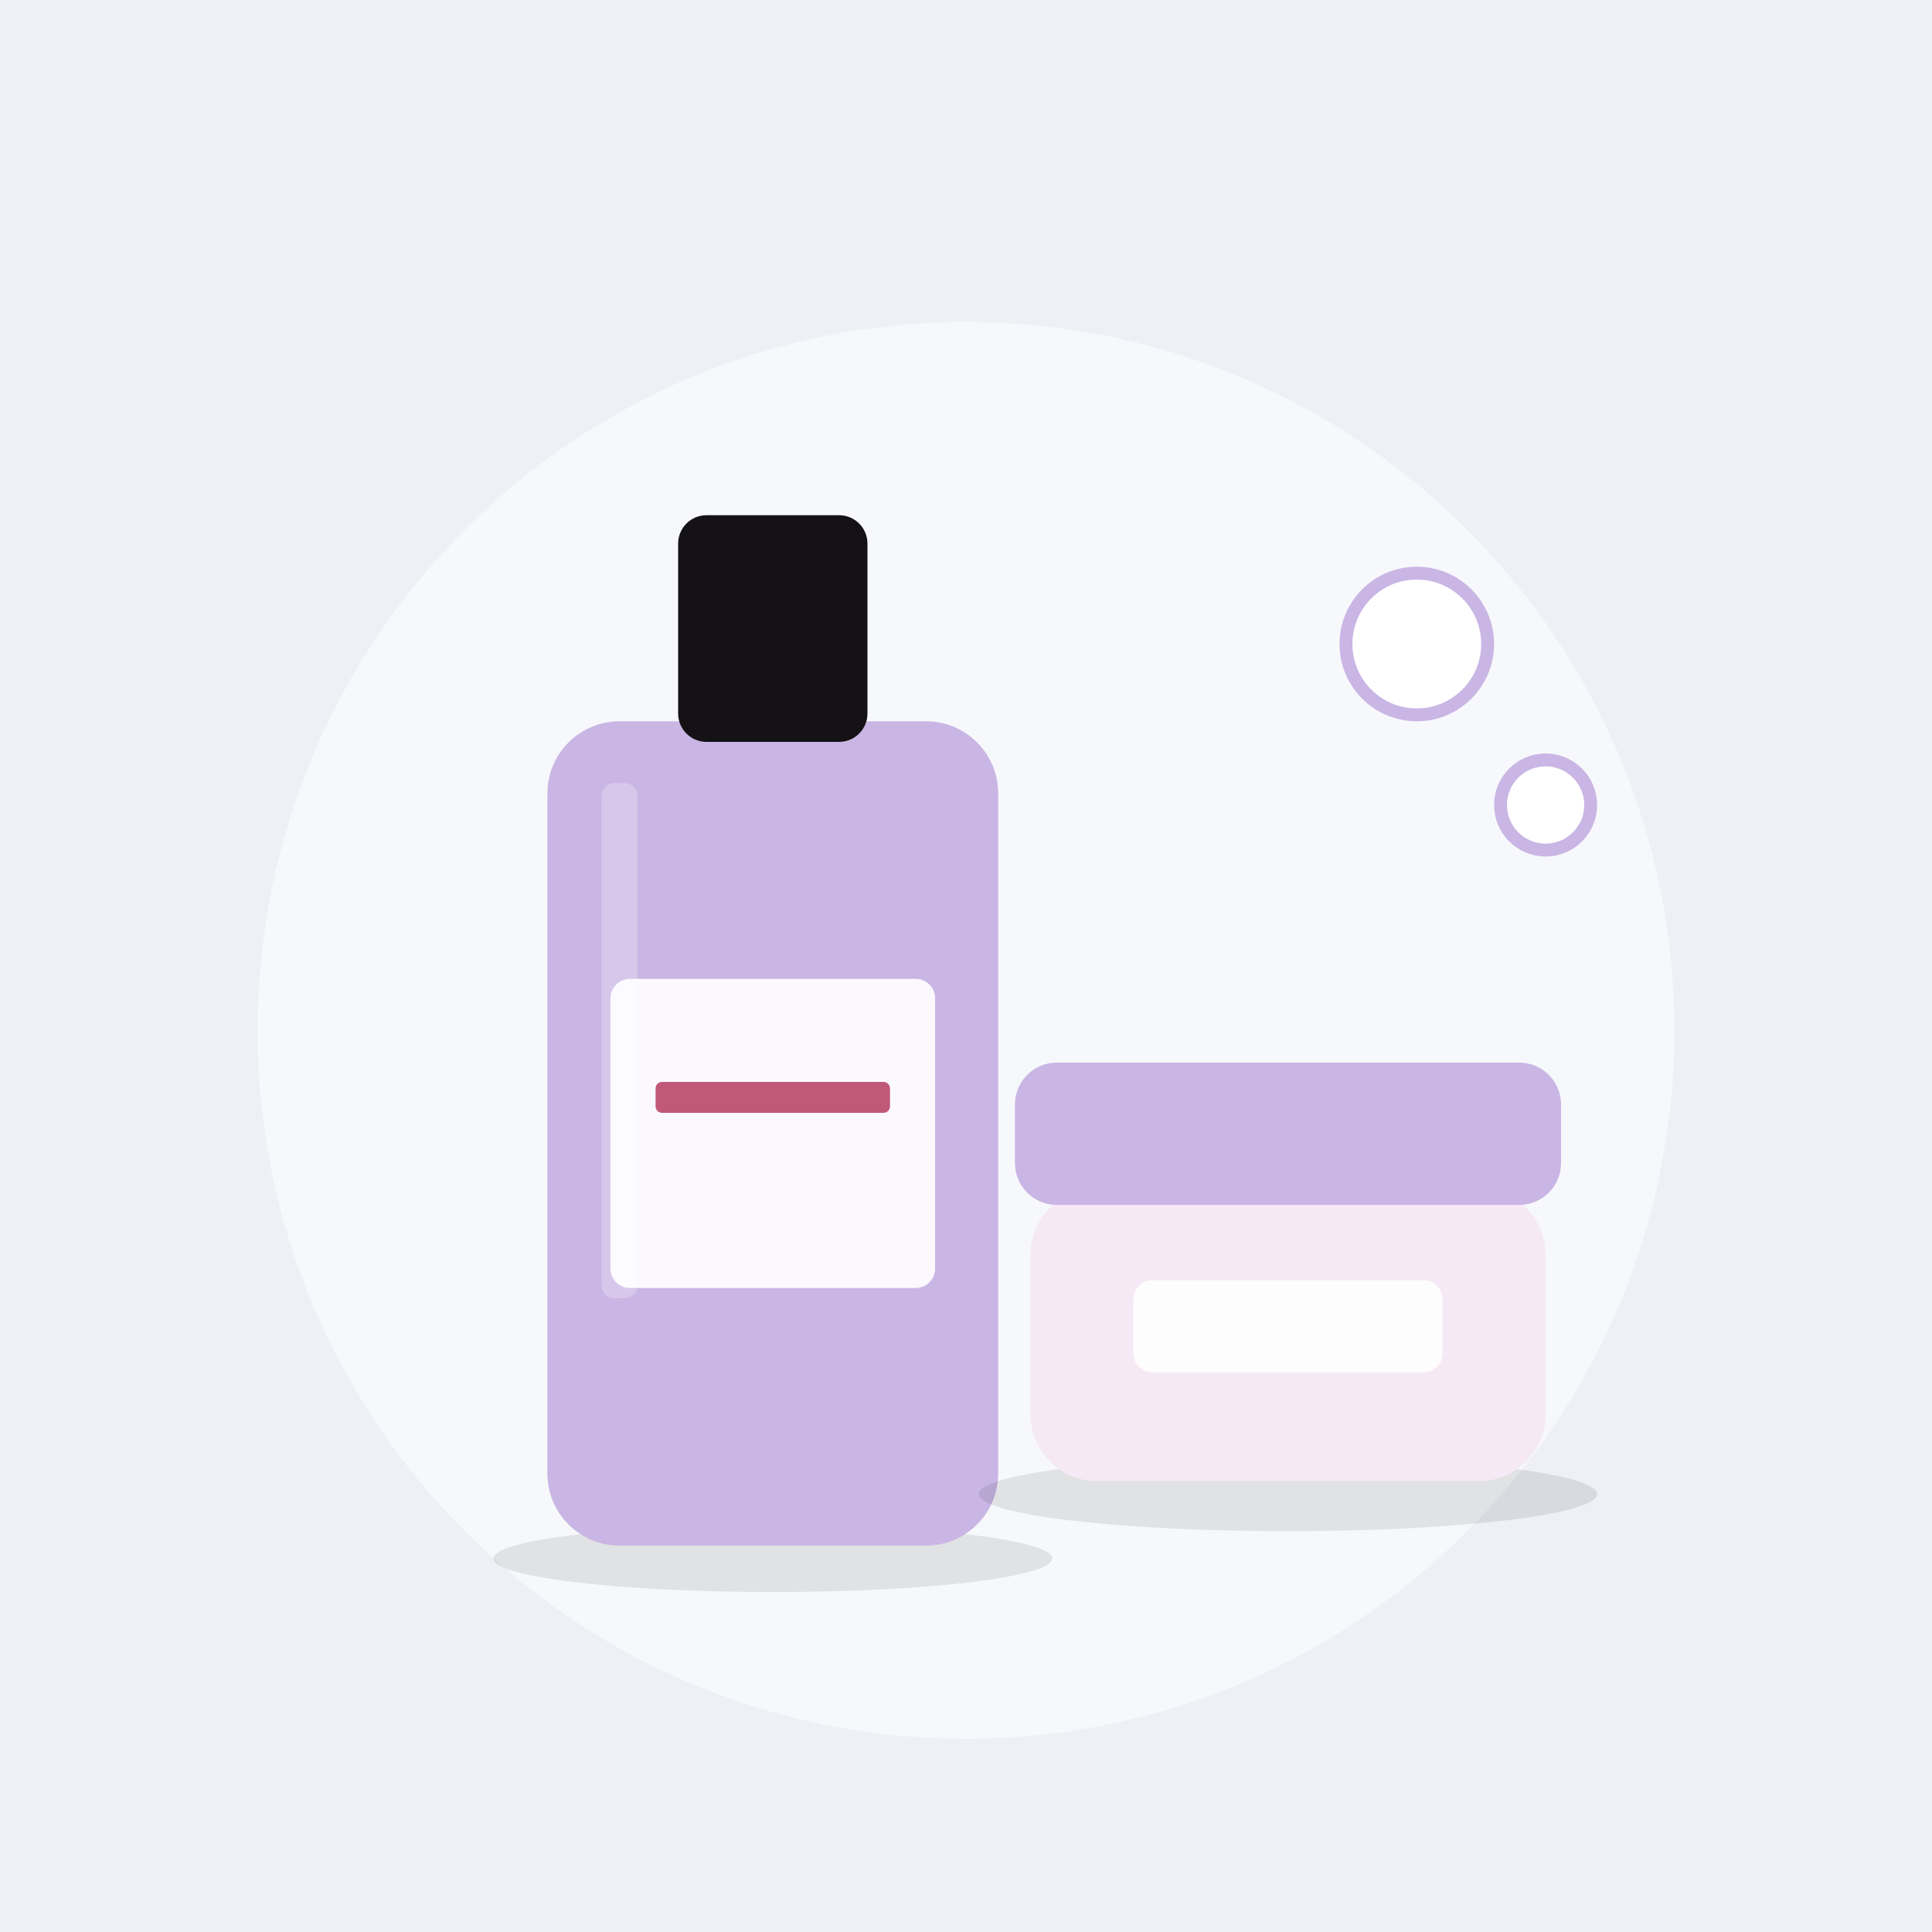
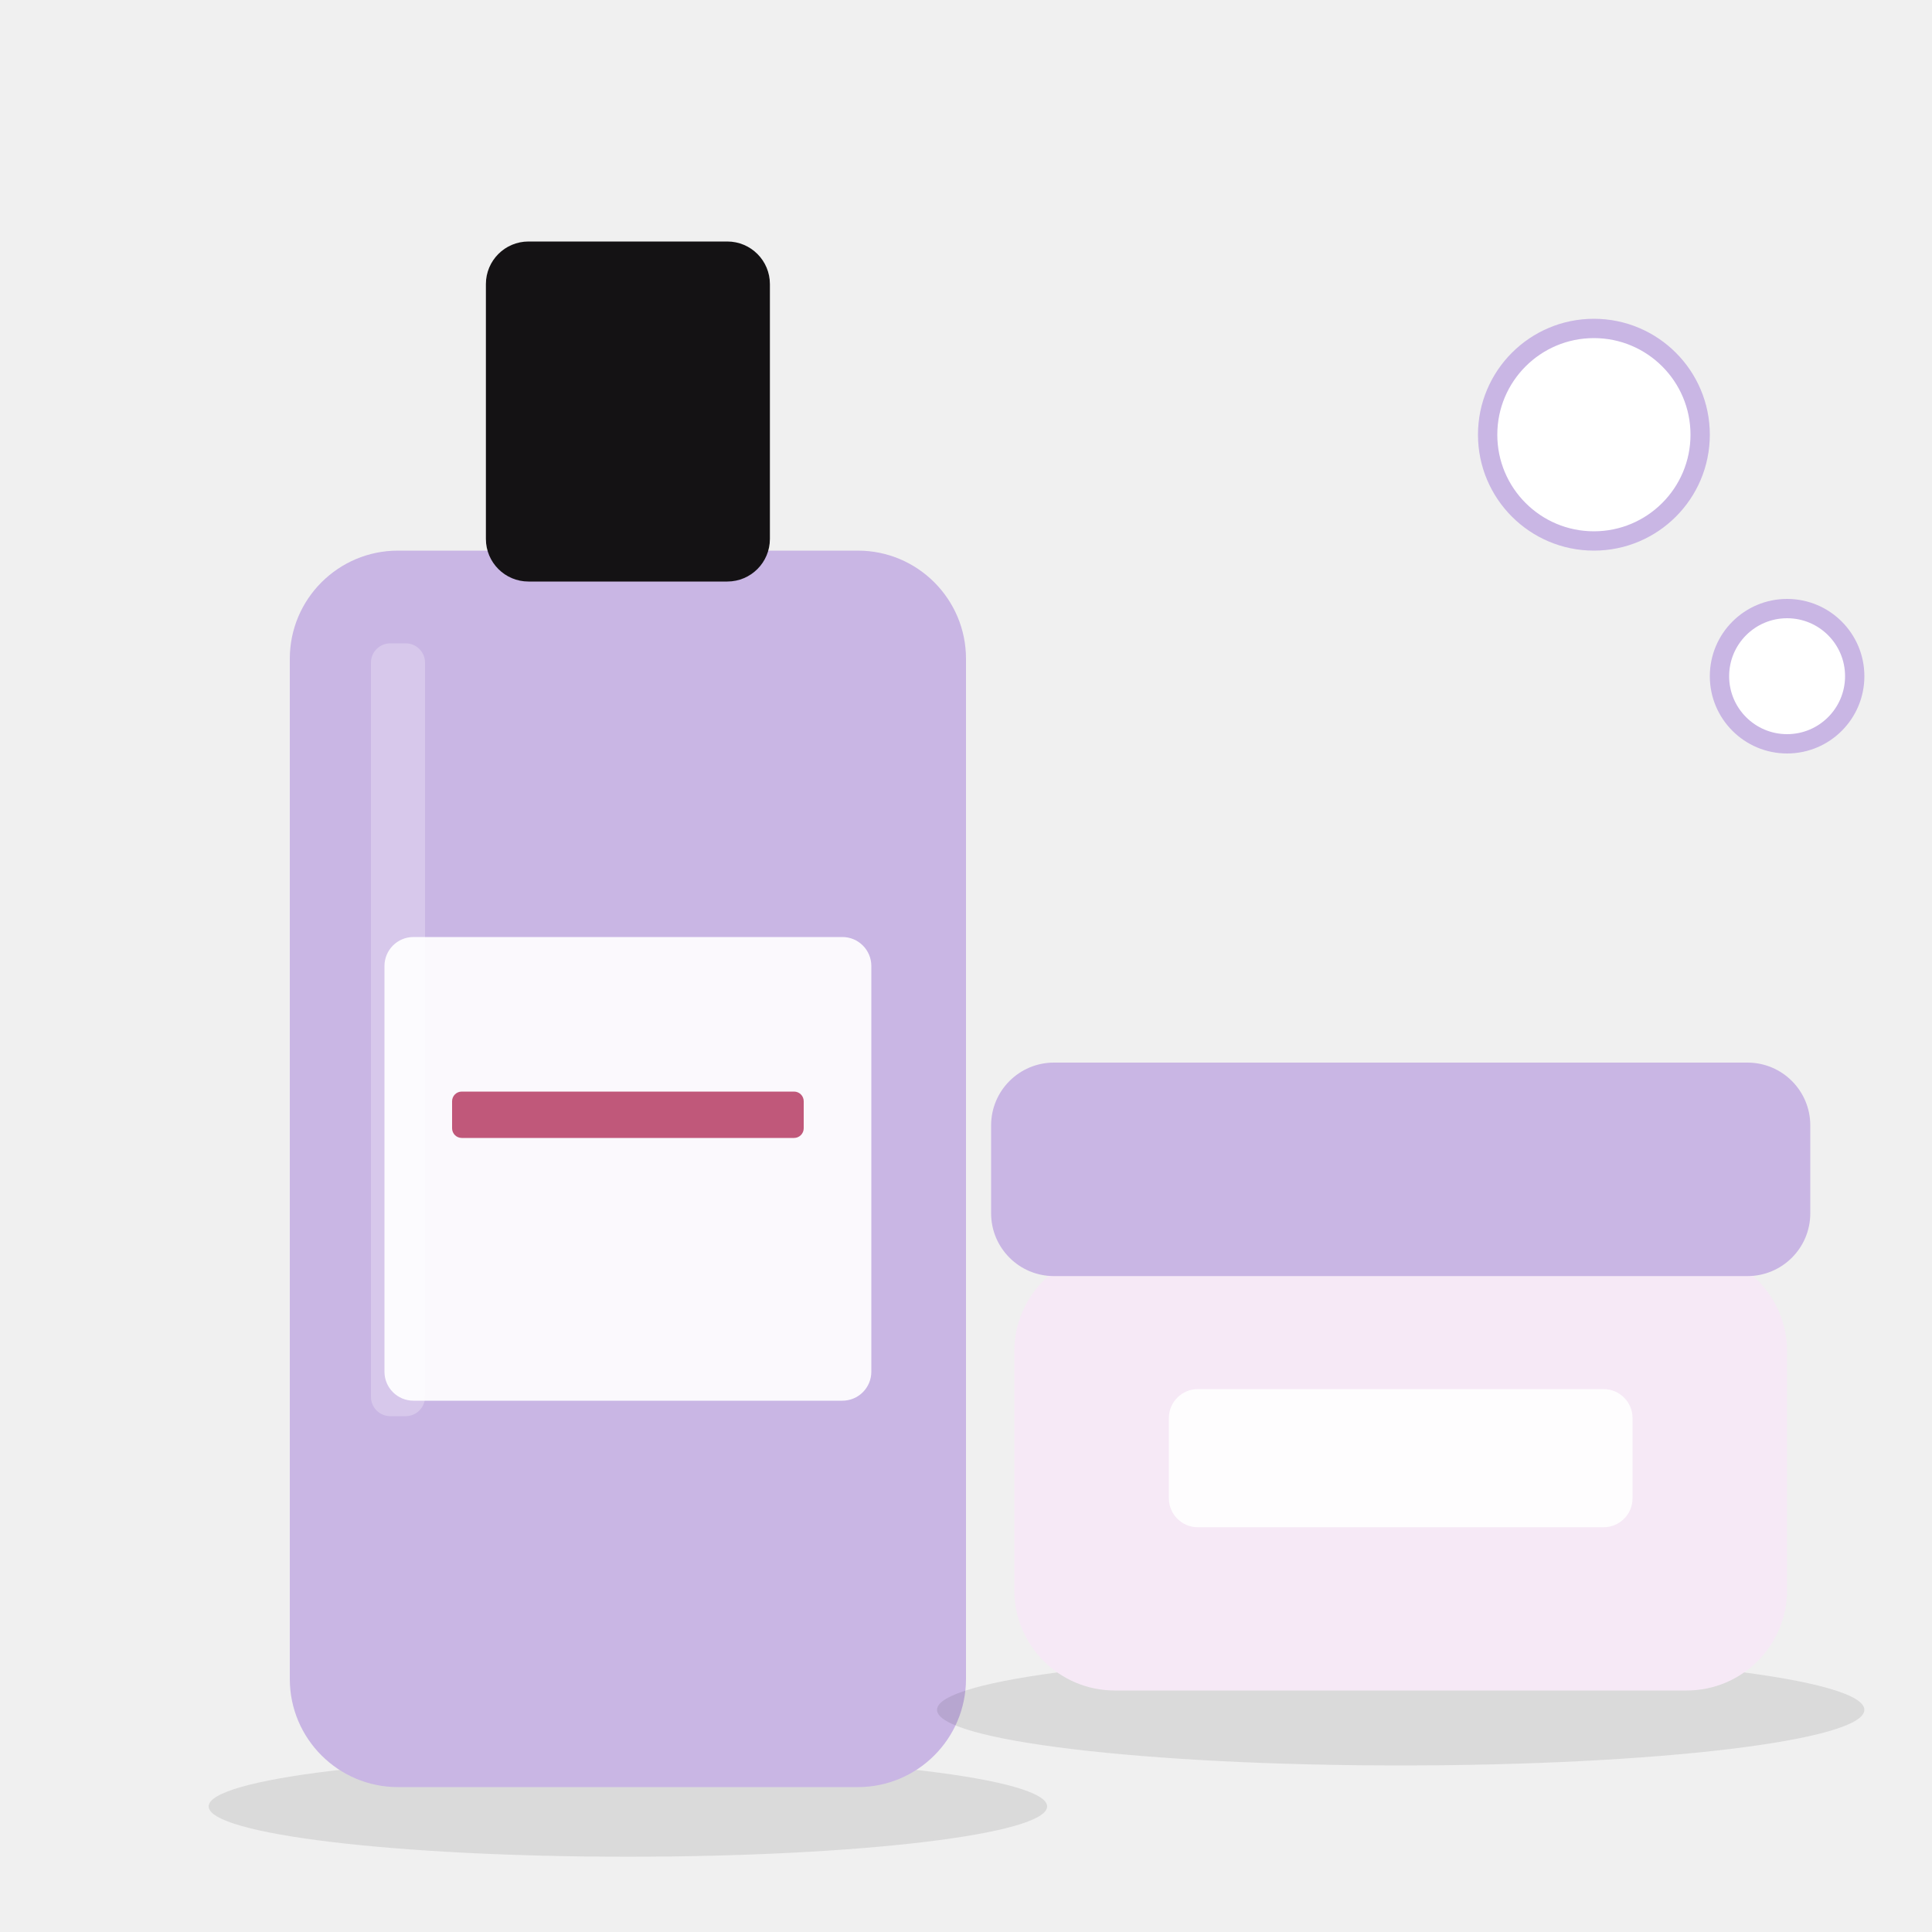
- <svg xmlns="http://www.w3.org/2000/svg" viewBox="0 0 600 600" width="600" height="600">
-   <rect width="600" height="600" fill="#eef0f6" />
-   <circle cx="300" cy="320" r="220" fill="#ffffff" opacity=".55" />
+ <svg xmlns="http://www.w3.org/2000/svg" viewBox="110 110 400 400" width="400" height="400" data-bg="#eef0f6">
  <ellipse cx="240.0" cy="484" rx="86.8" ry="10.416" fill="#141214" opacity=".10" />
  <rect x="170" y="224.0" width="140" height="256.0" rx="22.4" fill="#c9b6e4" />
  <rect x="210.6" y="160" width="58.8" height="70.4" rx="8.82" fill="#141214" />
  <rect x="189.6" y="304.0" width="100.8" height="96.0" rx="6" fill="#ffffff" opacity=".92" />
  <rect x="203.6" y="336.0" width="72.8" height="9.6" rx="2" fill="#c0587a" />
  <rect x="186.8" y="243.2" width="11.2" height="160.0" rx="4" fill="#ffffff" opacity=".25" />
  <ellipse cx="400.0" cy="464" rx="96.0" ry="11.52" fill="#141214" opacity=".10" />
  <rect x="320" y="369.0" width="160" height="91.0" rx="20.8" fill="#f6e9f6" />
  <rect x="315.2" y="330" width="169.6" height="44.2" rx="13.0" fill="#c9b6e4" />
  <rect x="352.0" y="397.6" width="96.0" height="28.6" rx="6" fill="#ffffff" opacity=".9" />
  <circle cx="440" cy="200" r="22" fill="#ffffff" stroke="#c9b6e4" stroke-width="4" />
  <circle cx="480" cy="250" r="14" fill="#ffffff" stroke="#c9b6e4" stroke-width="4" />
</svg>
